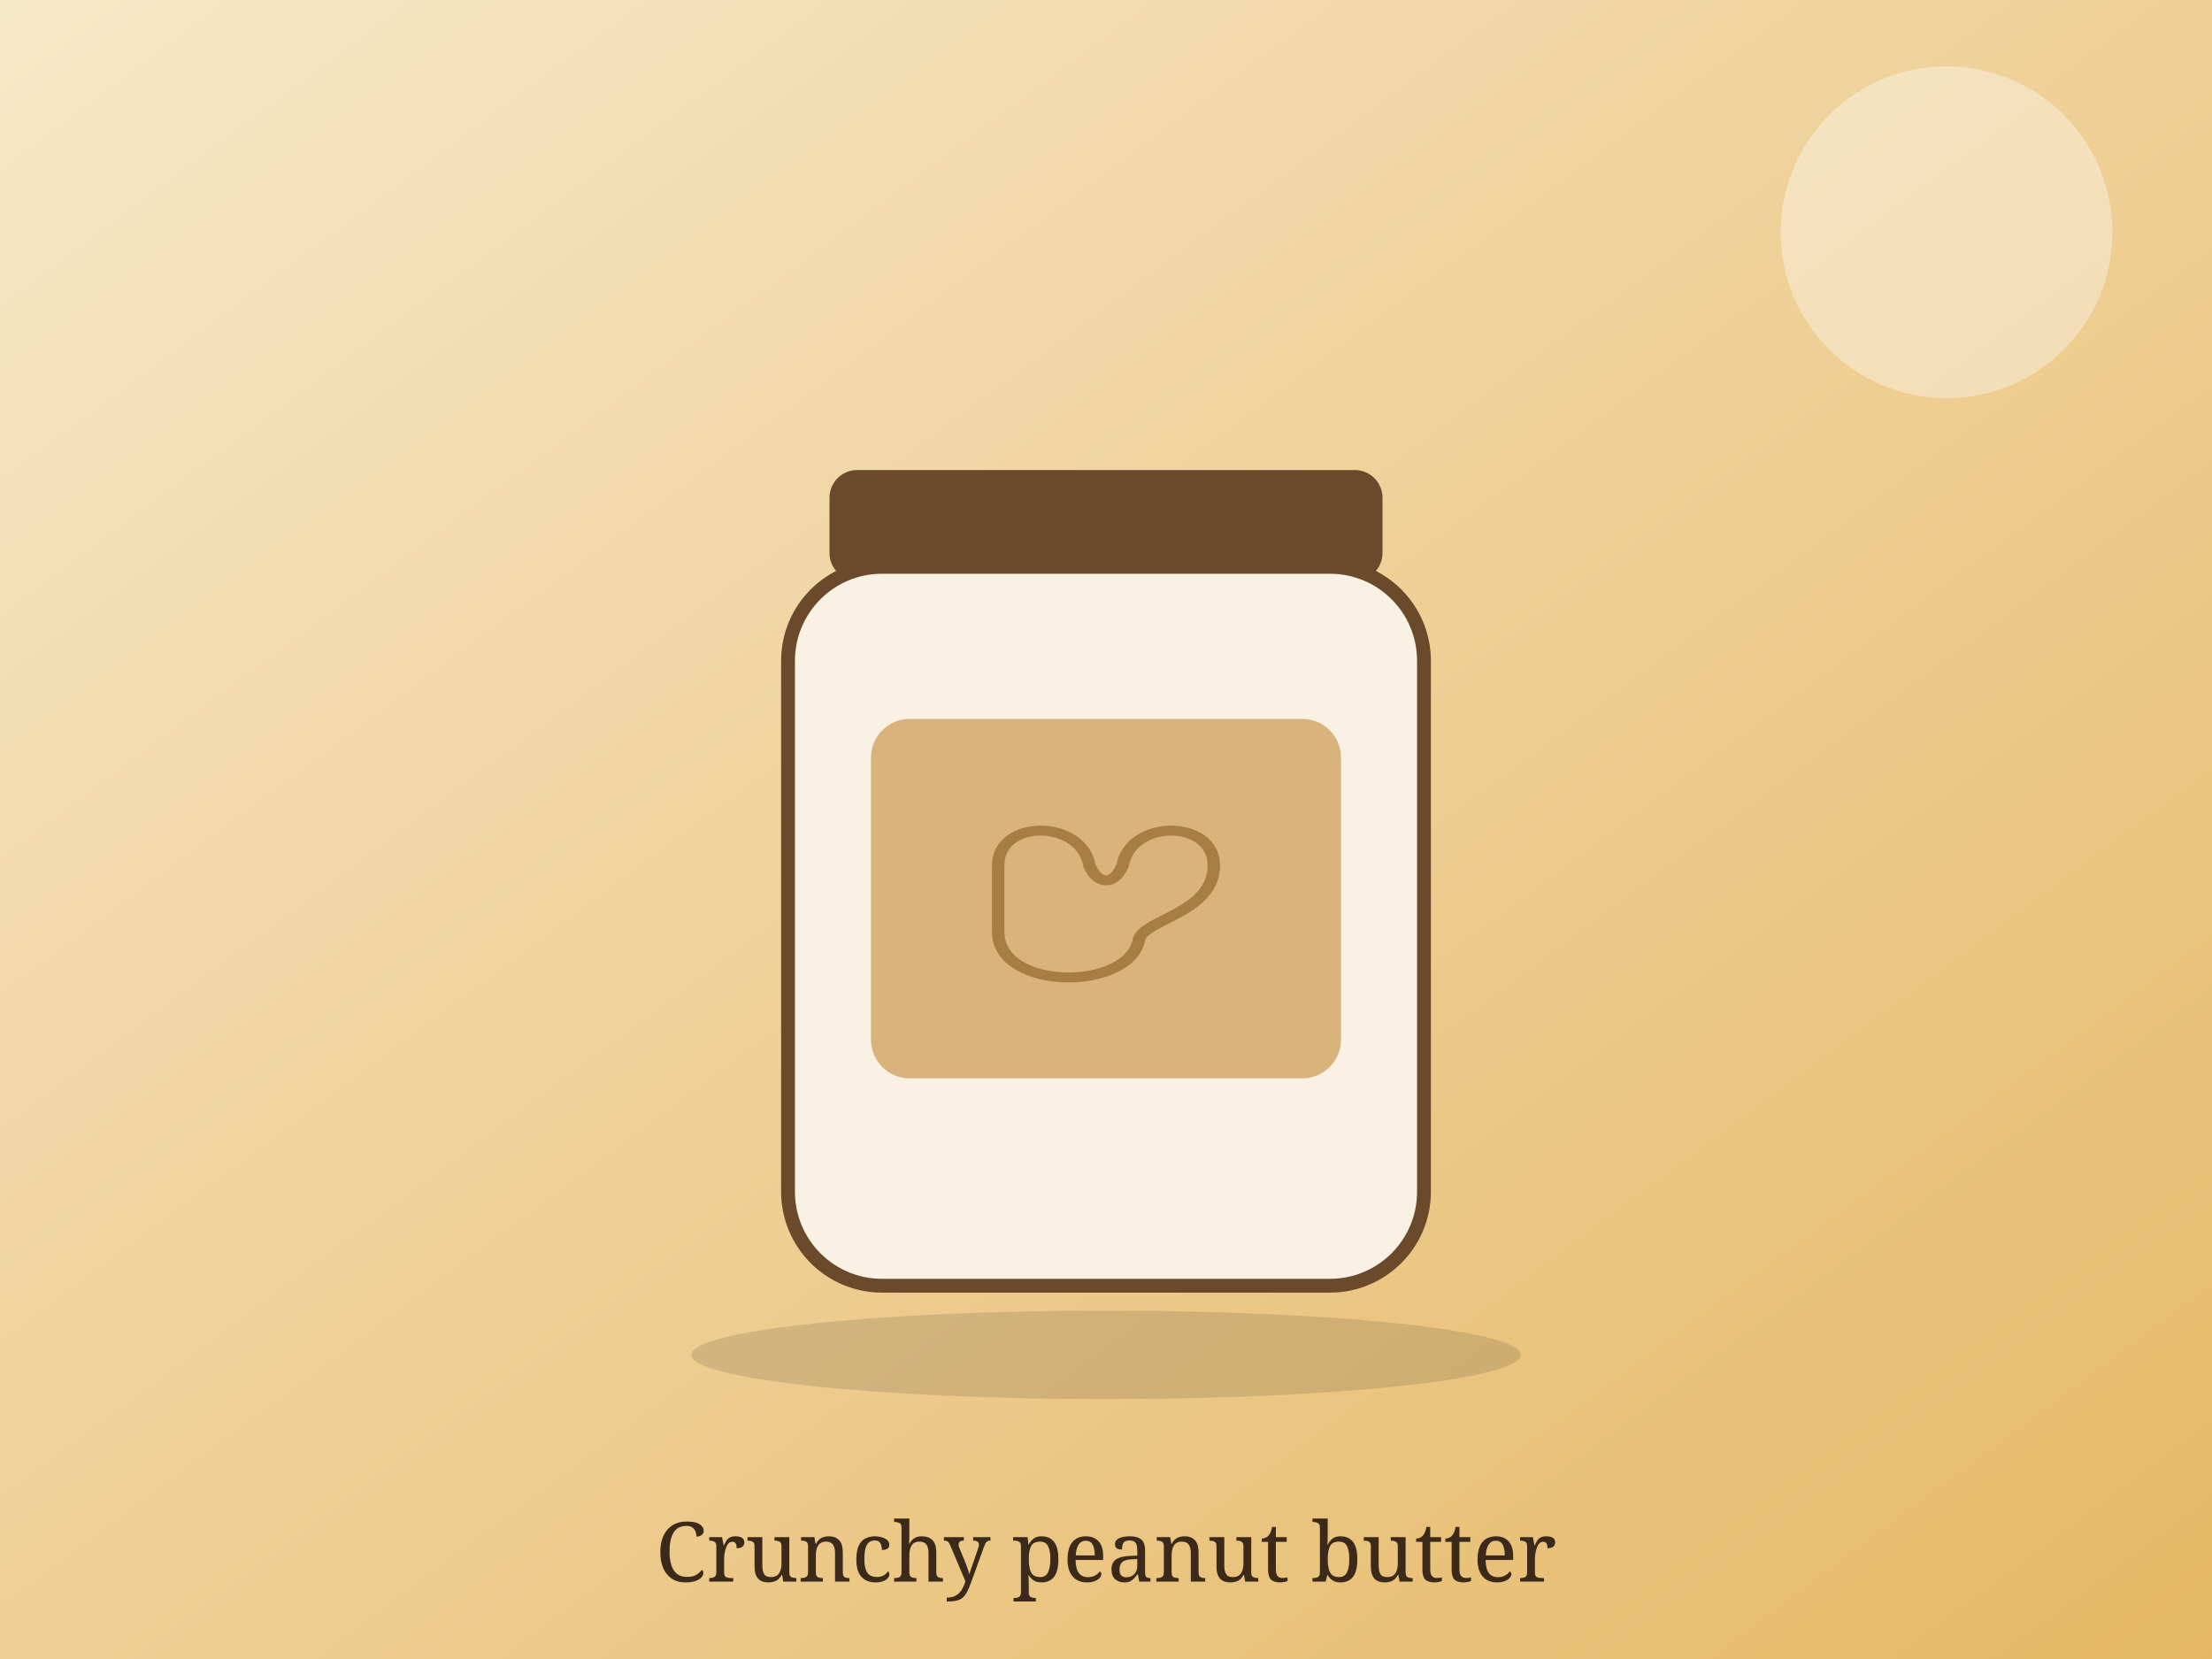
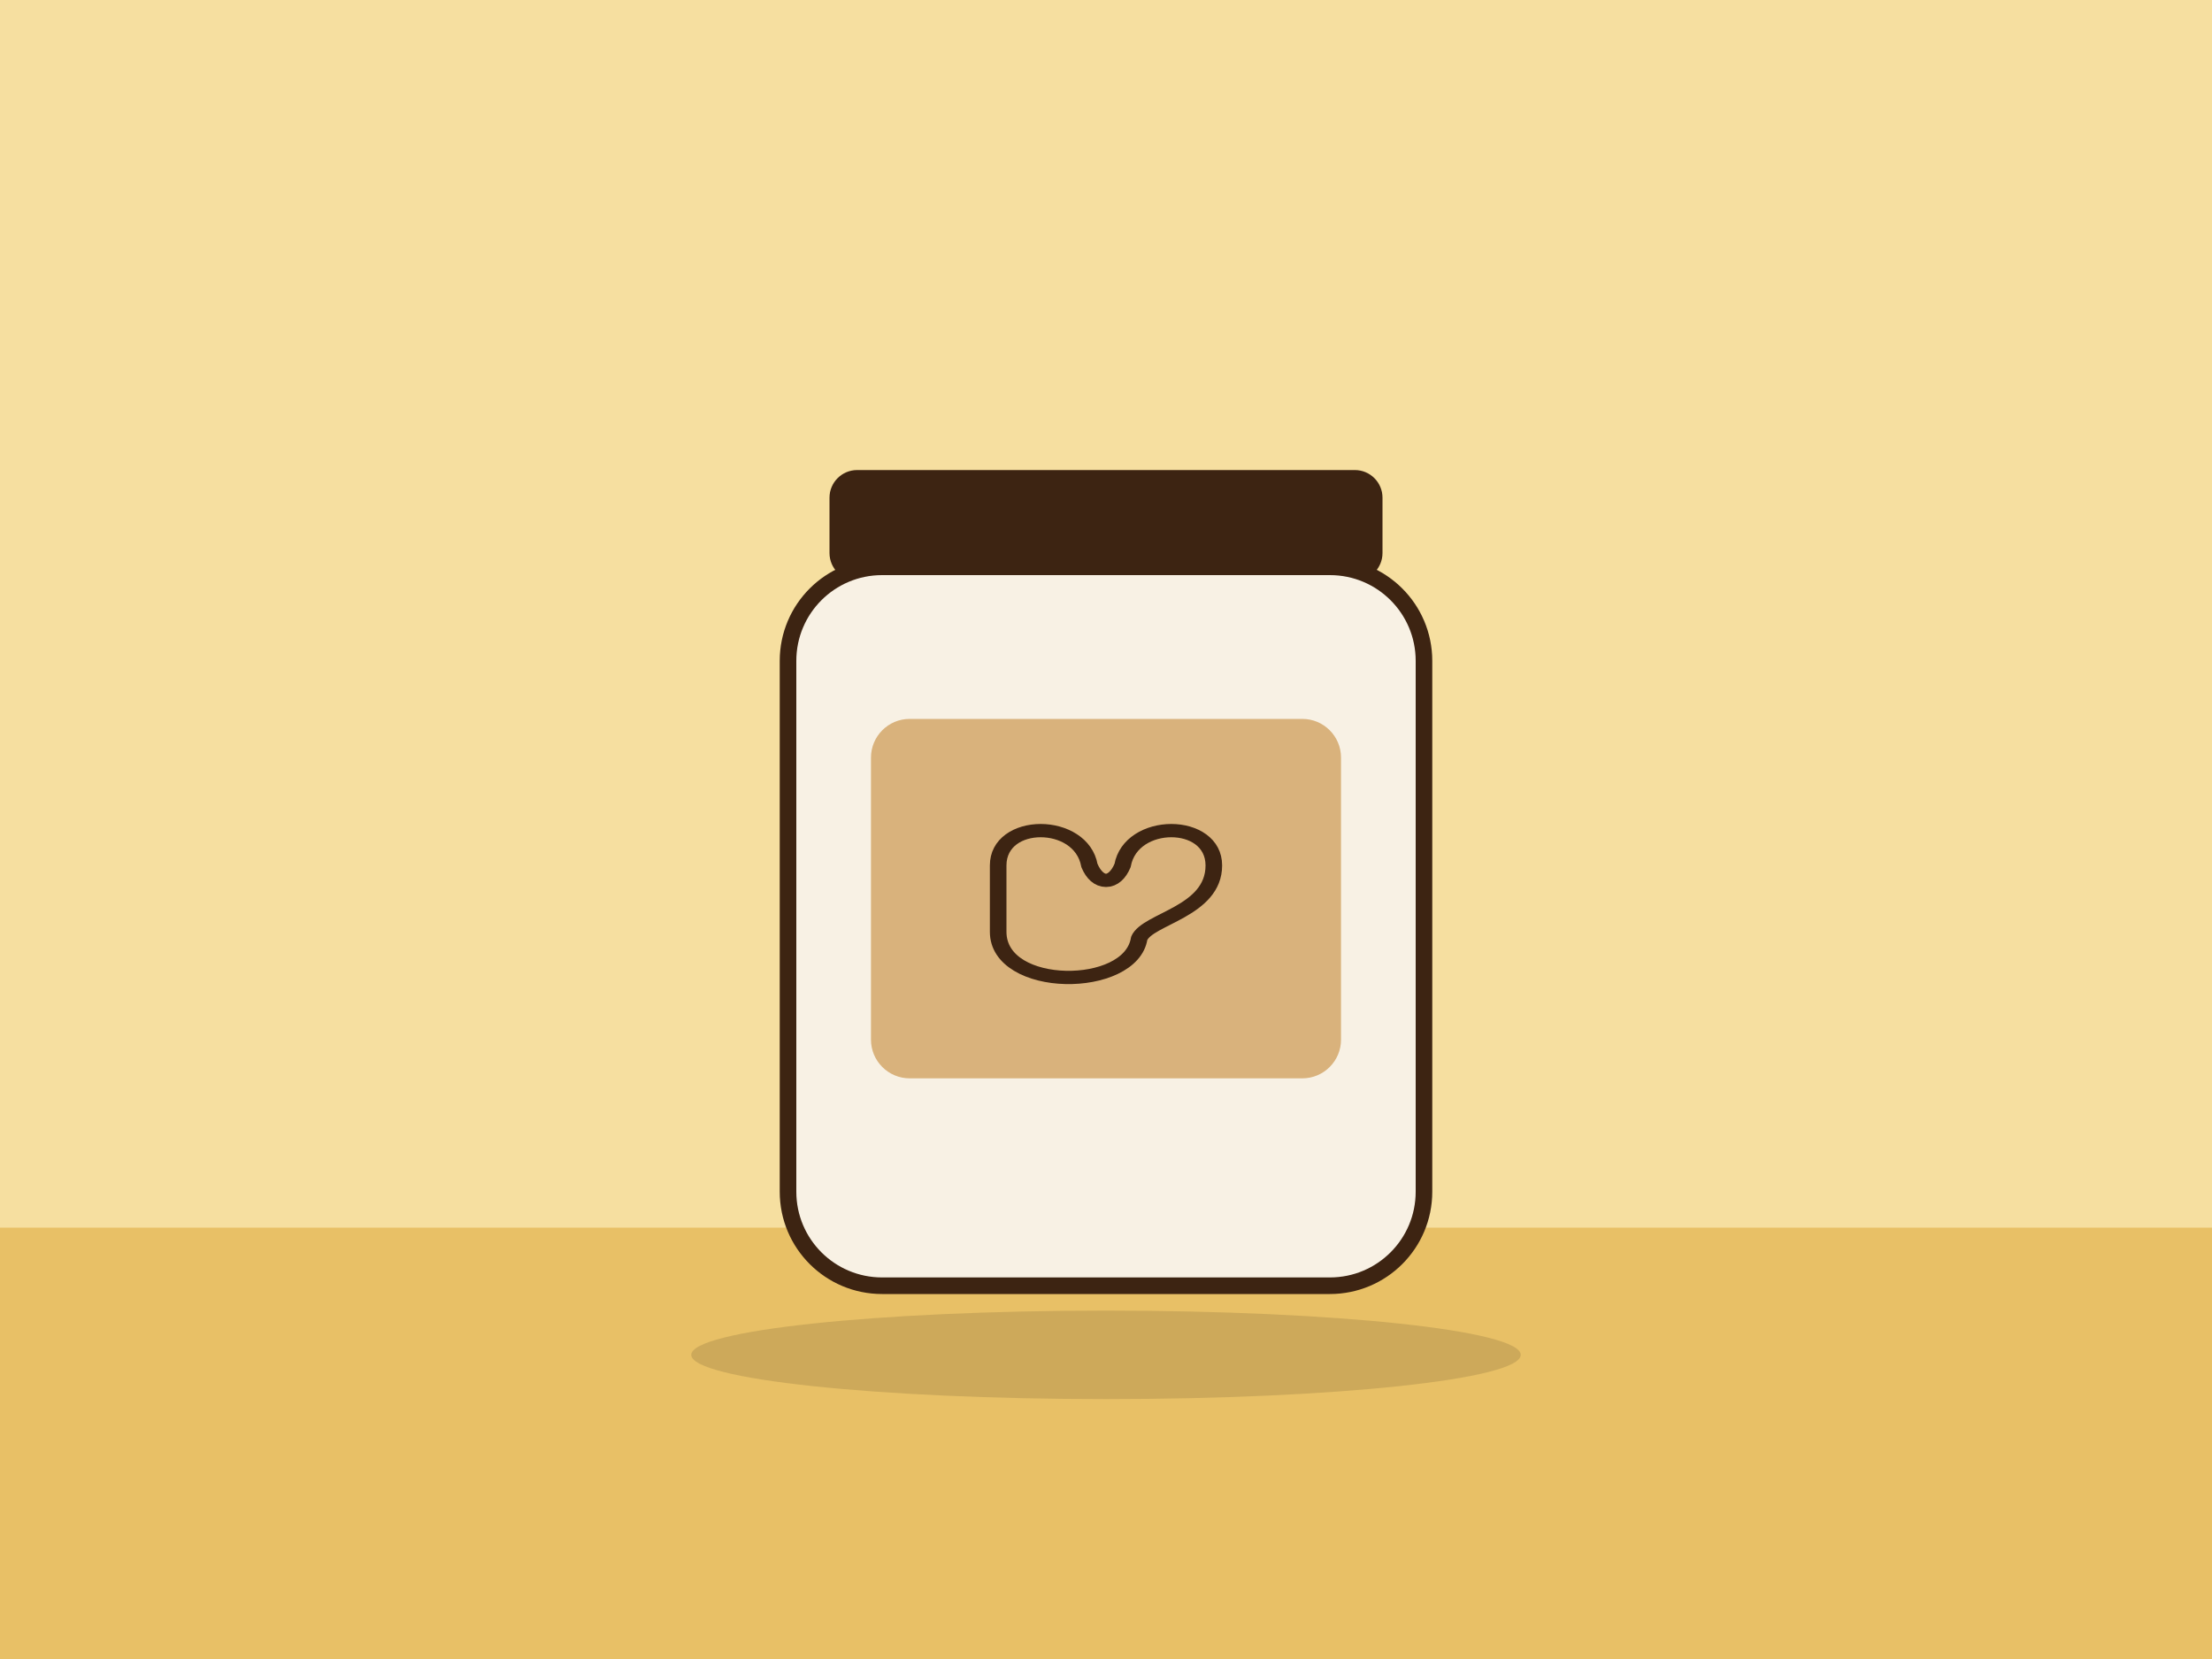
<svg xmlns="http://www.w3.org/2000/svg" width="800" height="600" viewBox="0 0 800 600" role="img" aria-hidden="true">
-   <defs>
-     <linearGradient id="bg" x1="0" y1="0" x2="1" y2="1">
-       <stop offset="0" stop-color="#f7e8c8" />
-       <stop offset="1" stop-color="#e6b866" />
-     </linearGradient>
-   </defs>
-   <rect width="800" height="600" fill="url(#bg)" />
-   <circle cx="704" cy="84" r="60" fill="#fff" opacity=".35" />
-   <rect x="300" y="170" width="200" height="40" rx="10" fill="#6b4a2b" />
-   <rect x="285" y="205" width="230" height="260" rx="34" fill="#f8f1e4" stroke="#6b4a2b" stroke-width="5" />
+   <rect width="800" height="600" fill="#f6dfa0" />
+   <rect y="444" width="800" height="156" fill="#e8c066" />
+   <rect x="300" y="170" width="200" height="40" rx="10" fill="#3d2412" />
+   <rect x="285" y="205" width="230" height="260" rx="34" fill="#f8f1e4" stroke="#3d2412" stroke-width="6" />
  <rect x="315" y="260" width="170" height="130" rx="14" fill="#d9b27c" />
  <g transform="translate(400.0 325.0) rotate(0) scale(1.50)">
-     <path d="M-26-10C-26-24-6-24-4-10-2-4 2-4 4-10 6-24 26-24 26-10 26 4 10 6 8 12 6 28-26 28-26 10Z" transform="scale(1 .8)" fill="#d9b27c" stroke="#a77d44" stroke-width="3" />
+     <path d="M-26-10C-26-24-6-24-4-10-2-4 2-4 4-10 6-24 26-24 26-10 26 4 10 6 8 12 6 28-26 28-26 10Z" transform="scale(1 .8)" fill="#d9b27c" stroke="#3d2412" stroke-width="4" stroke-linejoin="round" />
  </g>
  <ellipse cx="400" cy="490" rx="150" ry="16" fill="#000" opacity=".12" />
-   <text x="400" y="572" text-anchor="middle" font-family="Georgia,serif" font-size="30" fill="#3b2a1a">Crunchy peanut butter</text>
</svg>
